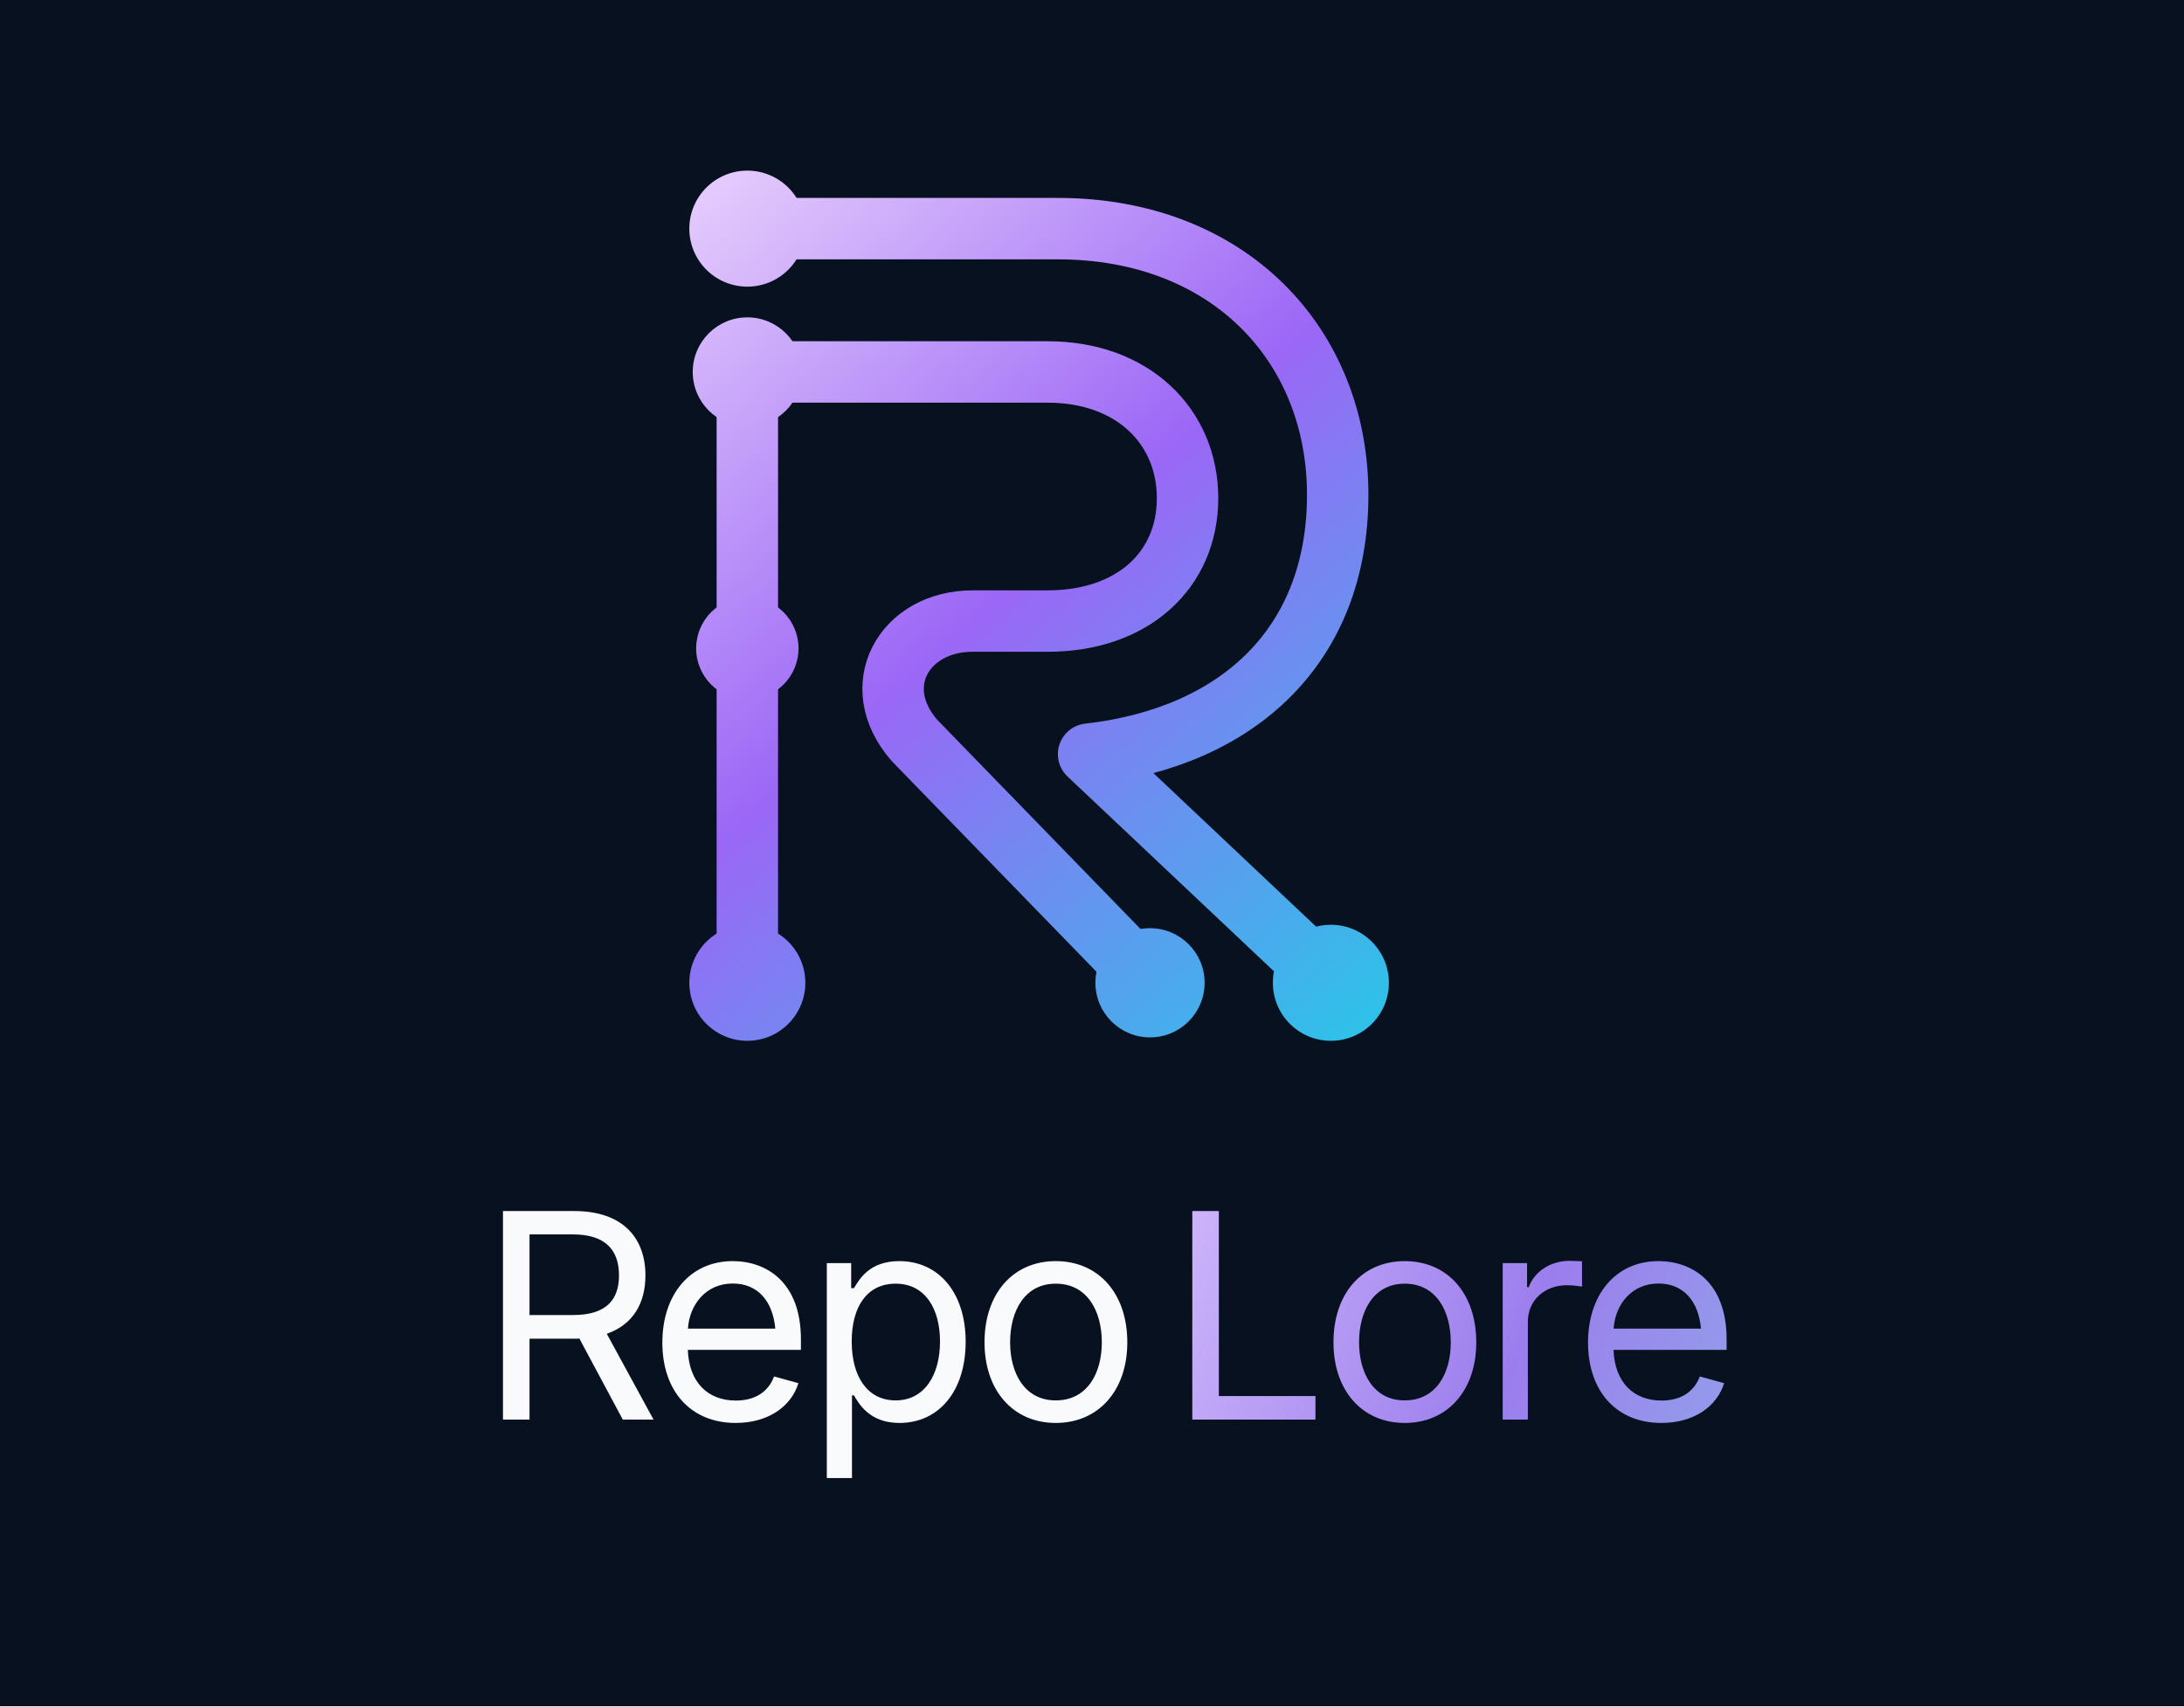
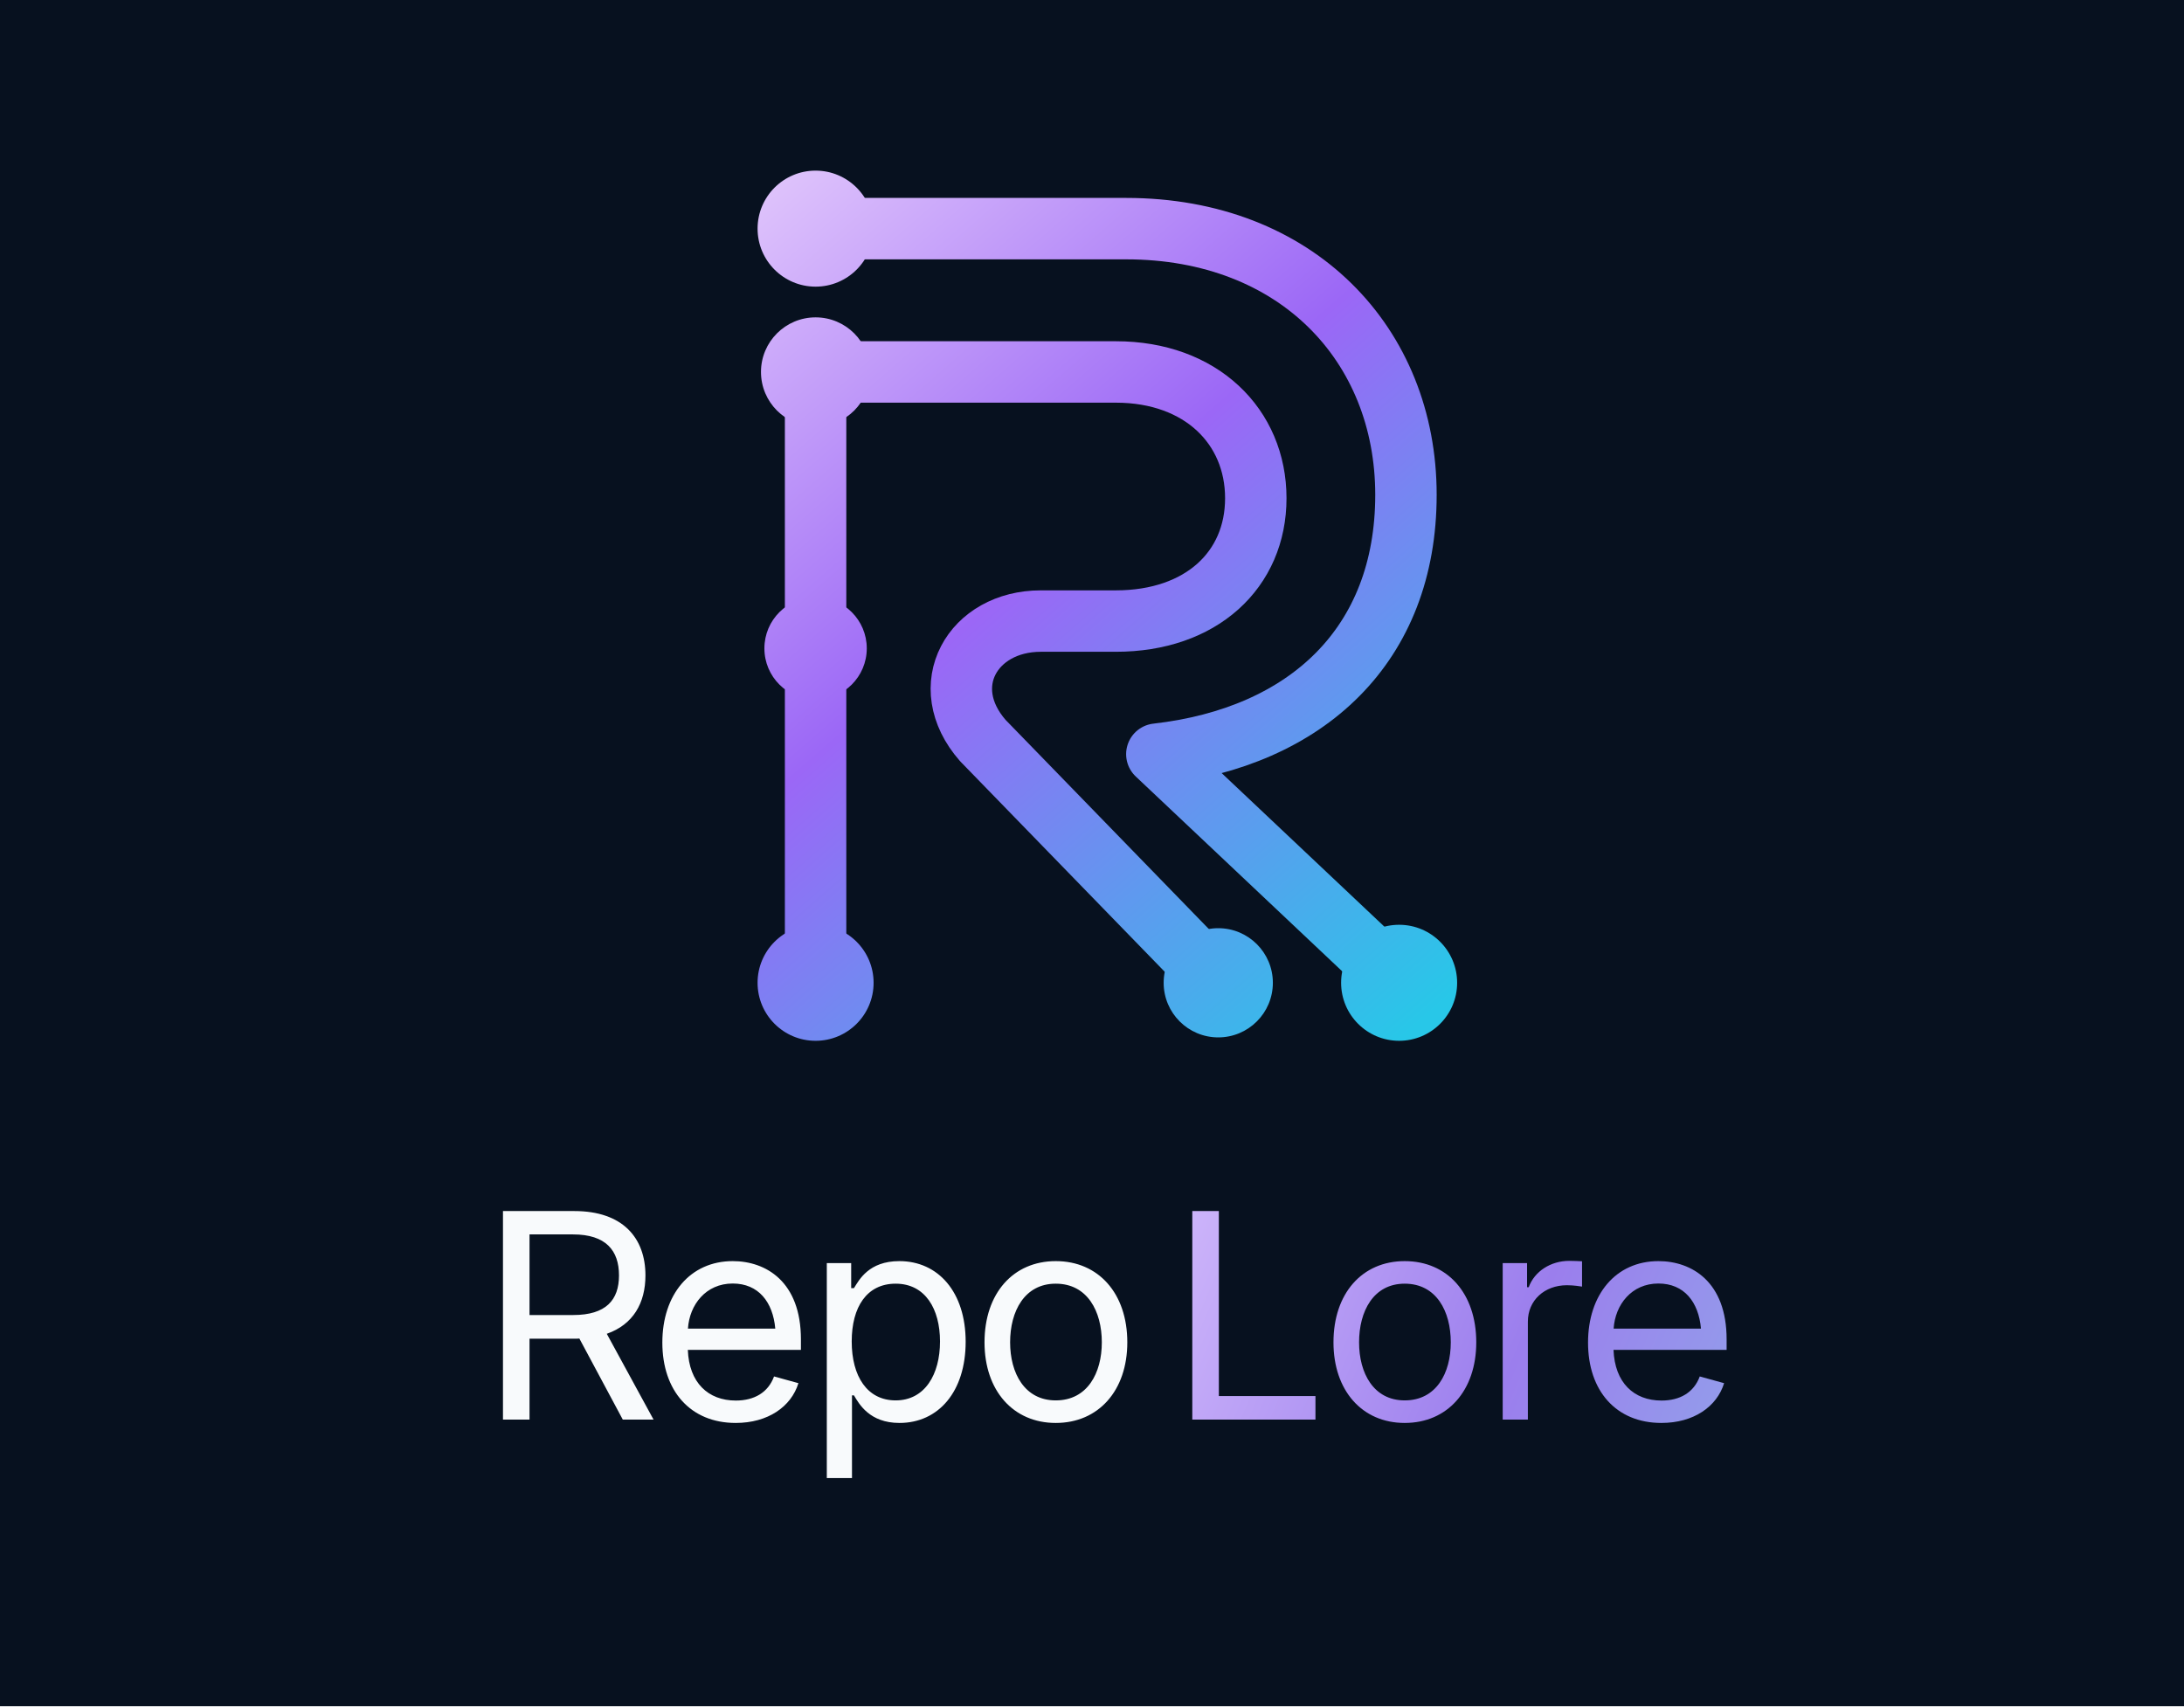
<svg xmlns="http://www.w3.org/2000/svg" viewBox="0 0 640 500" role="img" aria-labelledby="title desc">
  <defs>
    <linearGradient id="glyph-gradient" x1="212" y1="48" x2="425" y2="292" gradientUnits="userSpaceOnUse">
      <stop offset="0" stop-color="#E5CCFC" />
      <stop offset="0.46" stop-color="#9B67F6" />
      <stop offset="1" stop-color="#28C7E8" />
    </linearGradient>
    <linearGradient id="word-gradient" x1="340" y1="360" x2="522" y2="438" gradientUnits="userSpaceOnUse">
      <stop offset="0" stop-color="#CFB7FB" />
      <stop offset="0.56" stop-color="#9B7EED" />
      <stop offset="1" stop-color="#90A7EA" />
    </linearGradient>
  </defs>
  <rect width="640" height="500" fill="#07111F" />
  <g fill="none" stroke="url(#glyph-gradient)" stroke-width="18" stroke-linecap="round" stroke-linejoin="round">
-     <path d="M219 67h91c50 0 82 34 82 78s-29 71-73 76l71 67" />
-     <path d="M219 109h88c25 0 41 16 41 37s-16 36-41 36h-22c-20 0-31 19-17 35l69 71" />
-     <path d="M219 109v179" />
+     <path d="M239 67h91c50 0 82 34 82 78s-29 71-73 76l71 67" />
+     <path d="M239 109h88c25 0 41 16 41 37s-16 36-41 36h-22c-20 0-31 19-17 35l69 71" />
+     <path d="M239 109v179" />
  </g>
  <g fill="url(#glyph-gradient)">
-     <circle cx="219" cy="67" r="17" />
-     <circle cx="219" cy="109" r="16" />
-     <circle cx="219" cy="190" r="15" />
-     <circle cx="219" cy="288" r="17" />
-     <circle cx="337" cy="288" r="16" />
-     <circle cx="390" cy="288" r="17" />
+     <circle cx="239" cy="67" r="17" />
+     <circle cx="239" cy="109" r="16" />
+     <circle cx="239" cy="190" r="15" />
+     <circle cx="239" cy="288" r="17" />
+     <circle cx="357" cy="288" r="16" />
+     <circle cx="410" cy="288" r="17" />
  </g>
  <g font-family="Avenir Next, Inter, ui-sans-serif, system-ui, -apple-system, BlinkMacSystemFont, 'Segoe UI', sans-serif" font-size="84" font-weight="400" letter-spacing="-3">
    <text x="140" y="416" fill="#F8FAFC">Repo</text>
    <text x="342" y="416" fill="url(#word-gradient)">Lore</text>
  </g>
</svg>
